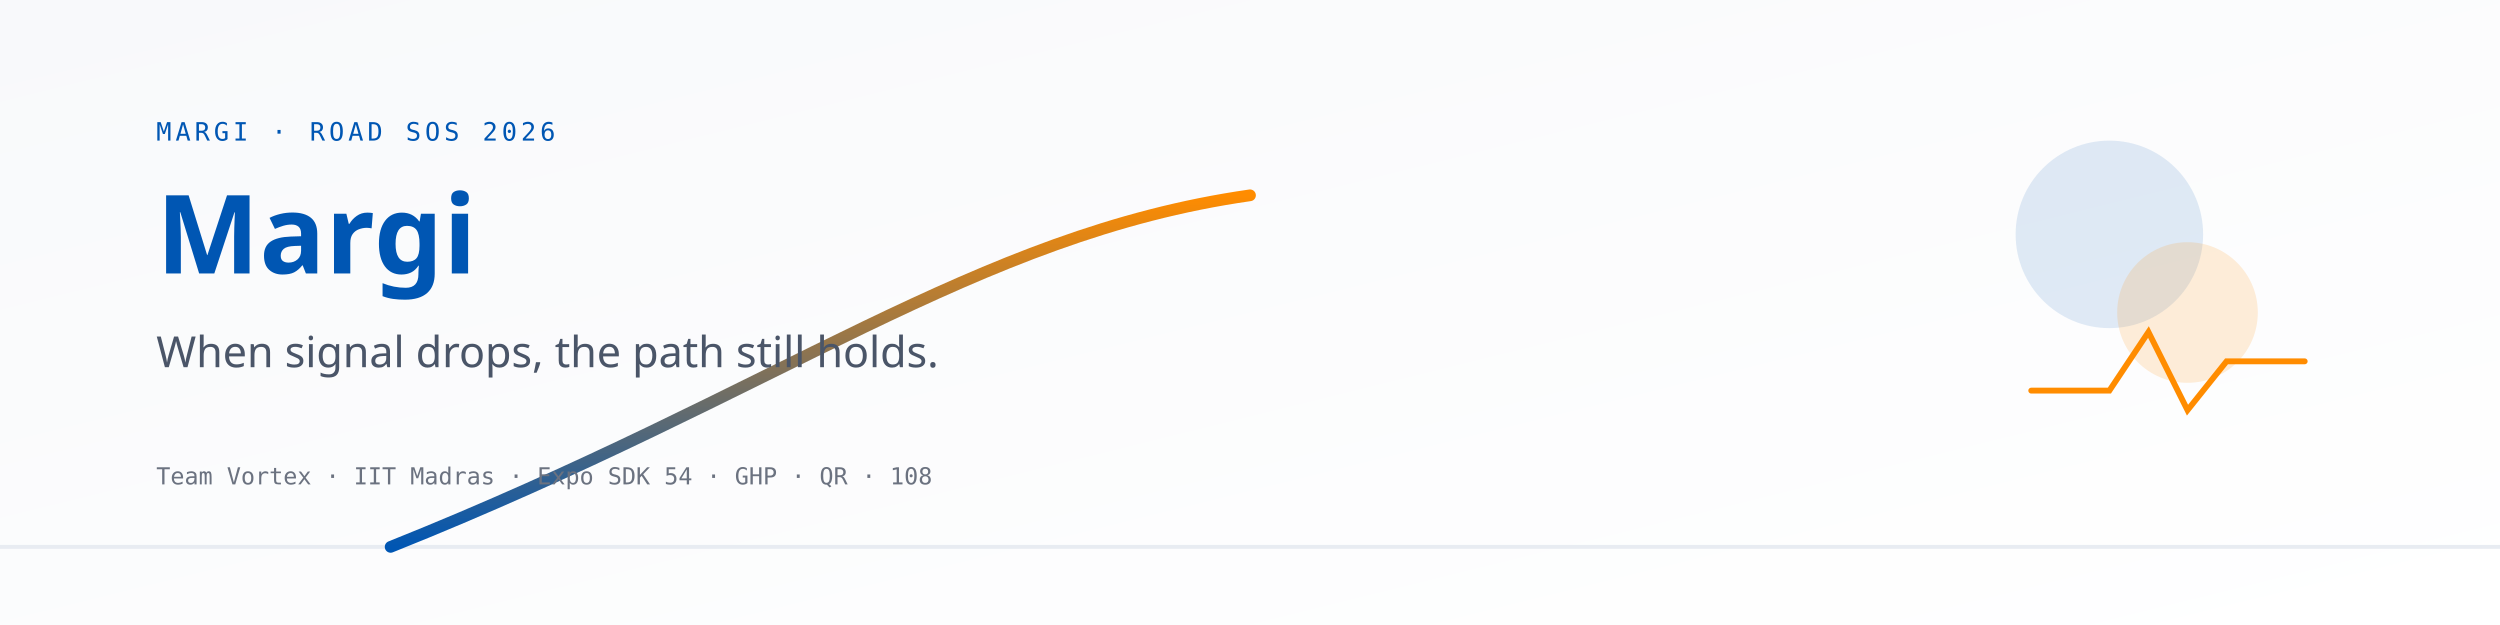
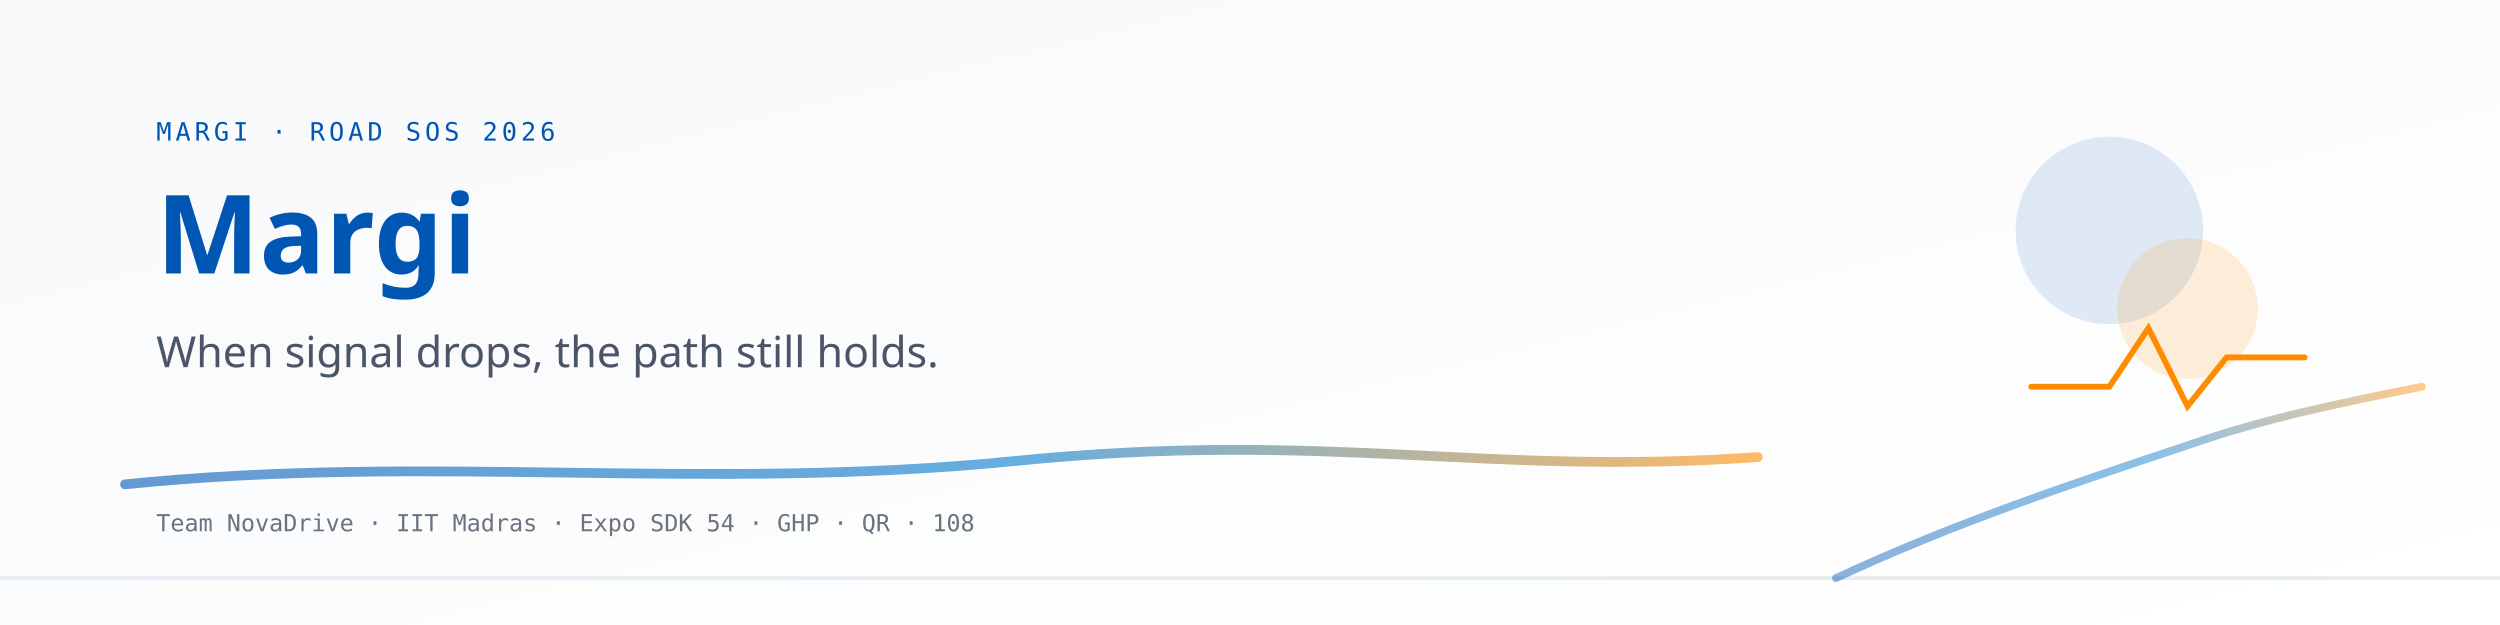
- <svg xmlns="http://www.w3.org/2000/svg" width="1280" height="320" viewBox="0 0 1280 320" role="img" aria-label="Margi — When signal drops, the path still holds.">
+ <svg xmlns="http://www.w3.org/2000/svg" width="1280" height="320" viewBox="0 0 1280 320" role="img" aria-label="Margi — When signal drops, the path still holds. Team NovaDrive · IIT Madras RoadSoS 2026">
  <defs>
    <linearGradient id="bg" x1="0" y1="0" x2="1" y2="1">
      <stop offset="0%" stop-color="#f8f9fb" />
      <stop offset="100%" stop-color="#ffffff" />
    </linearGradient>
-     <linearGradient id="pathGrad" x1="0" y1="1" x2="0" y2="0">
+     <linearGradient id="pathGrad" x1="0" y1="0" x2="1" y2="0">
      <stop offset="0%" stop-color="#0056b3" />
+       <stop offset="55%" stop-color="#0077cc" />
      <stop offset="100%" stop-color="#ff8c00" />
    </linearGradient>
+     <clipPath id="pathClip">
+       <rect x="0" y="198" width="920" height="72" rx="4" />
+     </clipPath>
    <style>
      .mono { font-family: Consolas, 'JetBrains Mono', monospace; }
      .display { font-family: 'Segoe UI', system-ui, sans-serif; }
    </style>
  </defs>
  <rect width="1280" height="320" fill="url(#bg)" />
-   <path d="M0 280 L1280 280" stroke="#e8ecf2" stroke-width="2" />
-   <path d="M200 280 C400 200 500 120 640 100" stroke="url(#pathGrad)" stroke-width="6" fill="none" stroke-linecap="round" />
+   <path d="M0 296 L1280 296" stroke="#e8ecf2" stroke-width="2" />
+   <g clip-path="url(#pathClip)">
+     <path d="M 64 248 C 220 232 360 252 520 236 S 760 244 900 234" stroke="url(#pathGrad)" stroke-width="5" fill="none" stroke-linecap="round" stroke-linejoin="round" opacity="0.92" />
+     <path d="M 64 248 C 220 232 360 252 520 236 S 760 244 900 234" stroke="#ffffff" stroke-width="8" fill="none" stroke-linecap="round" opacity="0.35" />
+   </g>
+   <path d="M 940 296 C 1000 268 1060 248 1120 228 C 1160 214 1200 206 1240 198" stroke="url(#pathGrad)" stroke-width="4" fill="none" stroke-linecap="round" opacity="0.45" />
  <text x="80" y="72" class="mono" font-size="13" fill="#0056b3" letter-spacing="2">MARGI · ROAD SOS 2026</text>
  <text x="80" y="140" class="display" font-size="56" font-weight="700" fill="#0056b3">Margi</text>
  <text x="80" y="188" class="display" font-size="22" fill="#4a5568">When signal drops, the path still holds.</text>
-   <text x="80" y="248" class="mono" font-size="12" fill="#6b7280">Team Vortex · IIT Madras · Expo SDK 54 · GHP · QR · 108</text>
-   <circle cx="1080" cy="120" r="48" fill="#0056b3" opacity="0.12" />
-   <circle cx="1120" cy="160" r="36" fill="#ff8c00" opacity="0.15" />
-   <path d="M1040 200 H1080 L1100 170 L1120 210 L1140 185 H1180" stroke="#ff8c00" stroke-width="3" fill="none" stroke-linecap="round" />
+   <text x="80" y="272" class="mono" font-size="12" fill="#6b7280">Team NovaDrive · IIT Madras · Expo SDK 54 · GHP · QR · 108</text>
+   <circle cx="1080" cy="118" r="48" fill="#0056b3" opacity="0.12" />
+   <circle cx="1120" cy="158" r="36" fill="#ff8c00" opacity="0.15" />
+   <path d="M1040 198 H1080 L1100 168 L1120 208 L1140 183 H1180" stroke="#ff8c00" stroke-width="3" fill="none" stroke-linecap="round" />
</svg>
